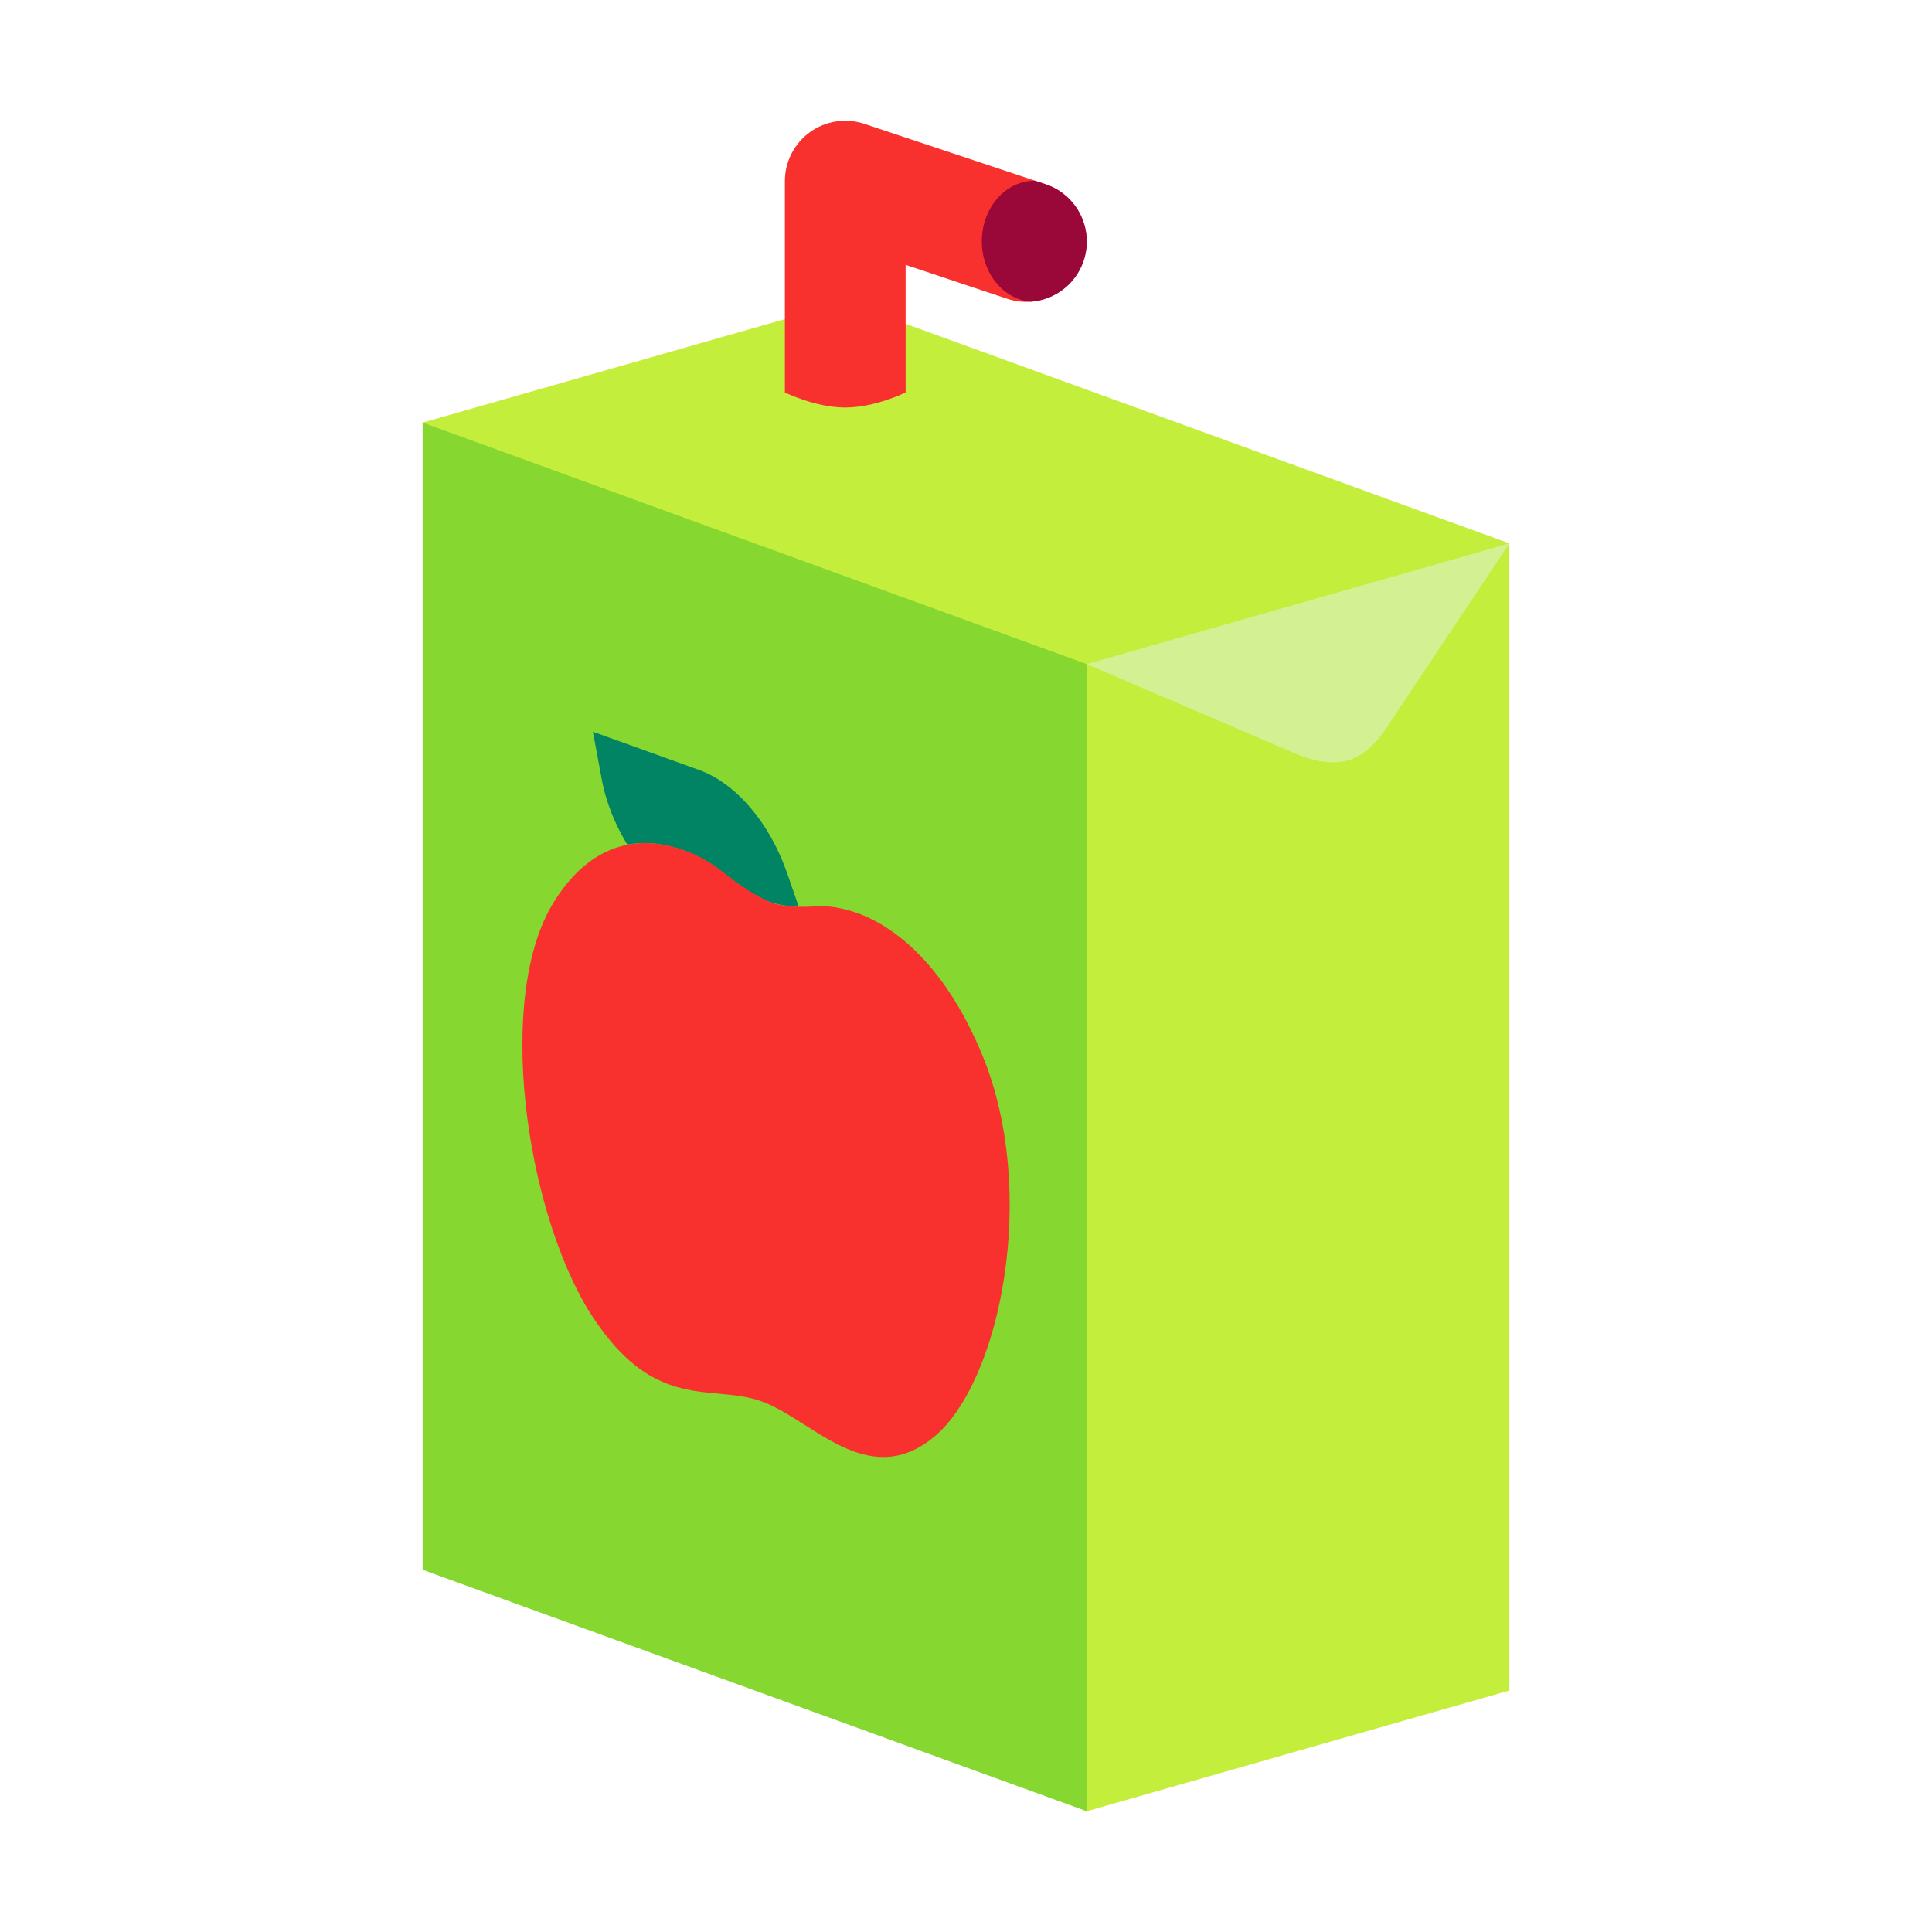
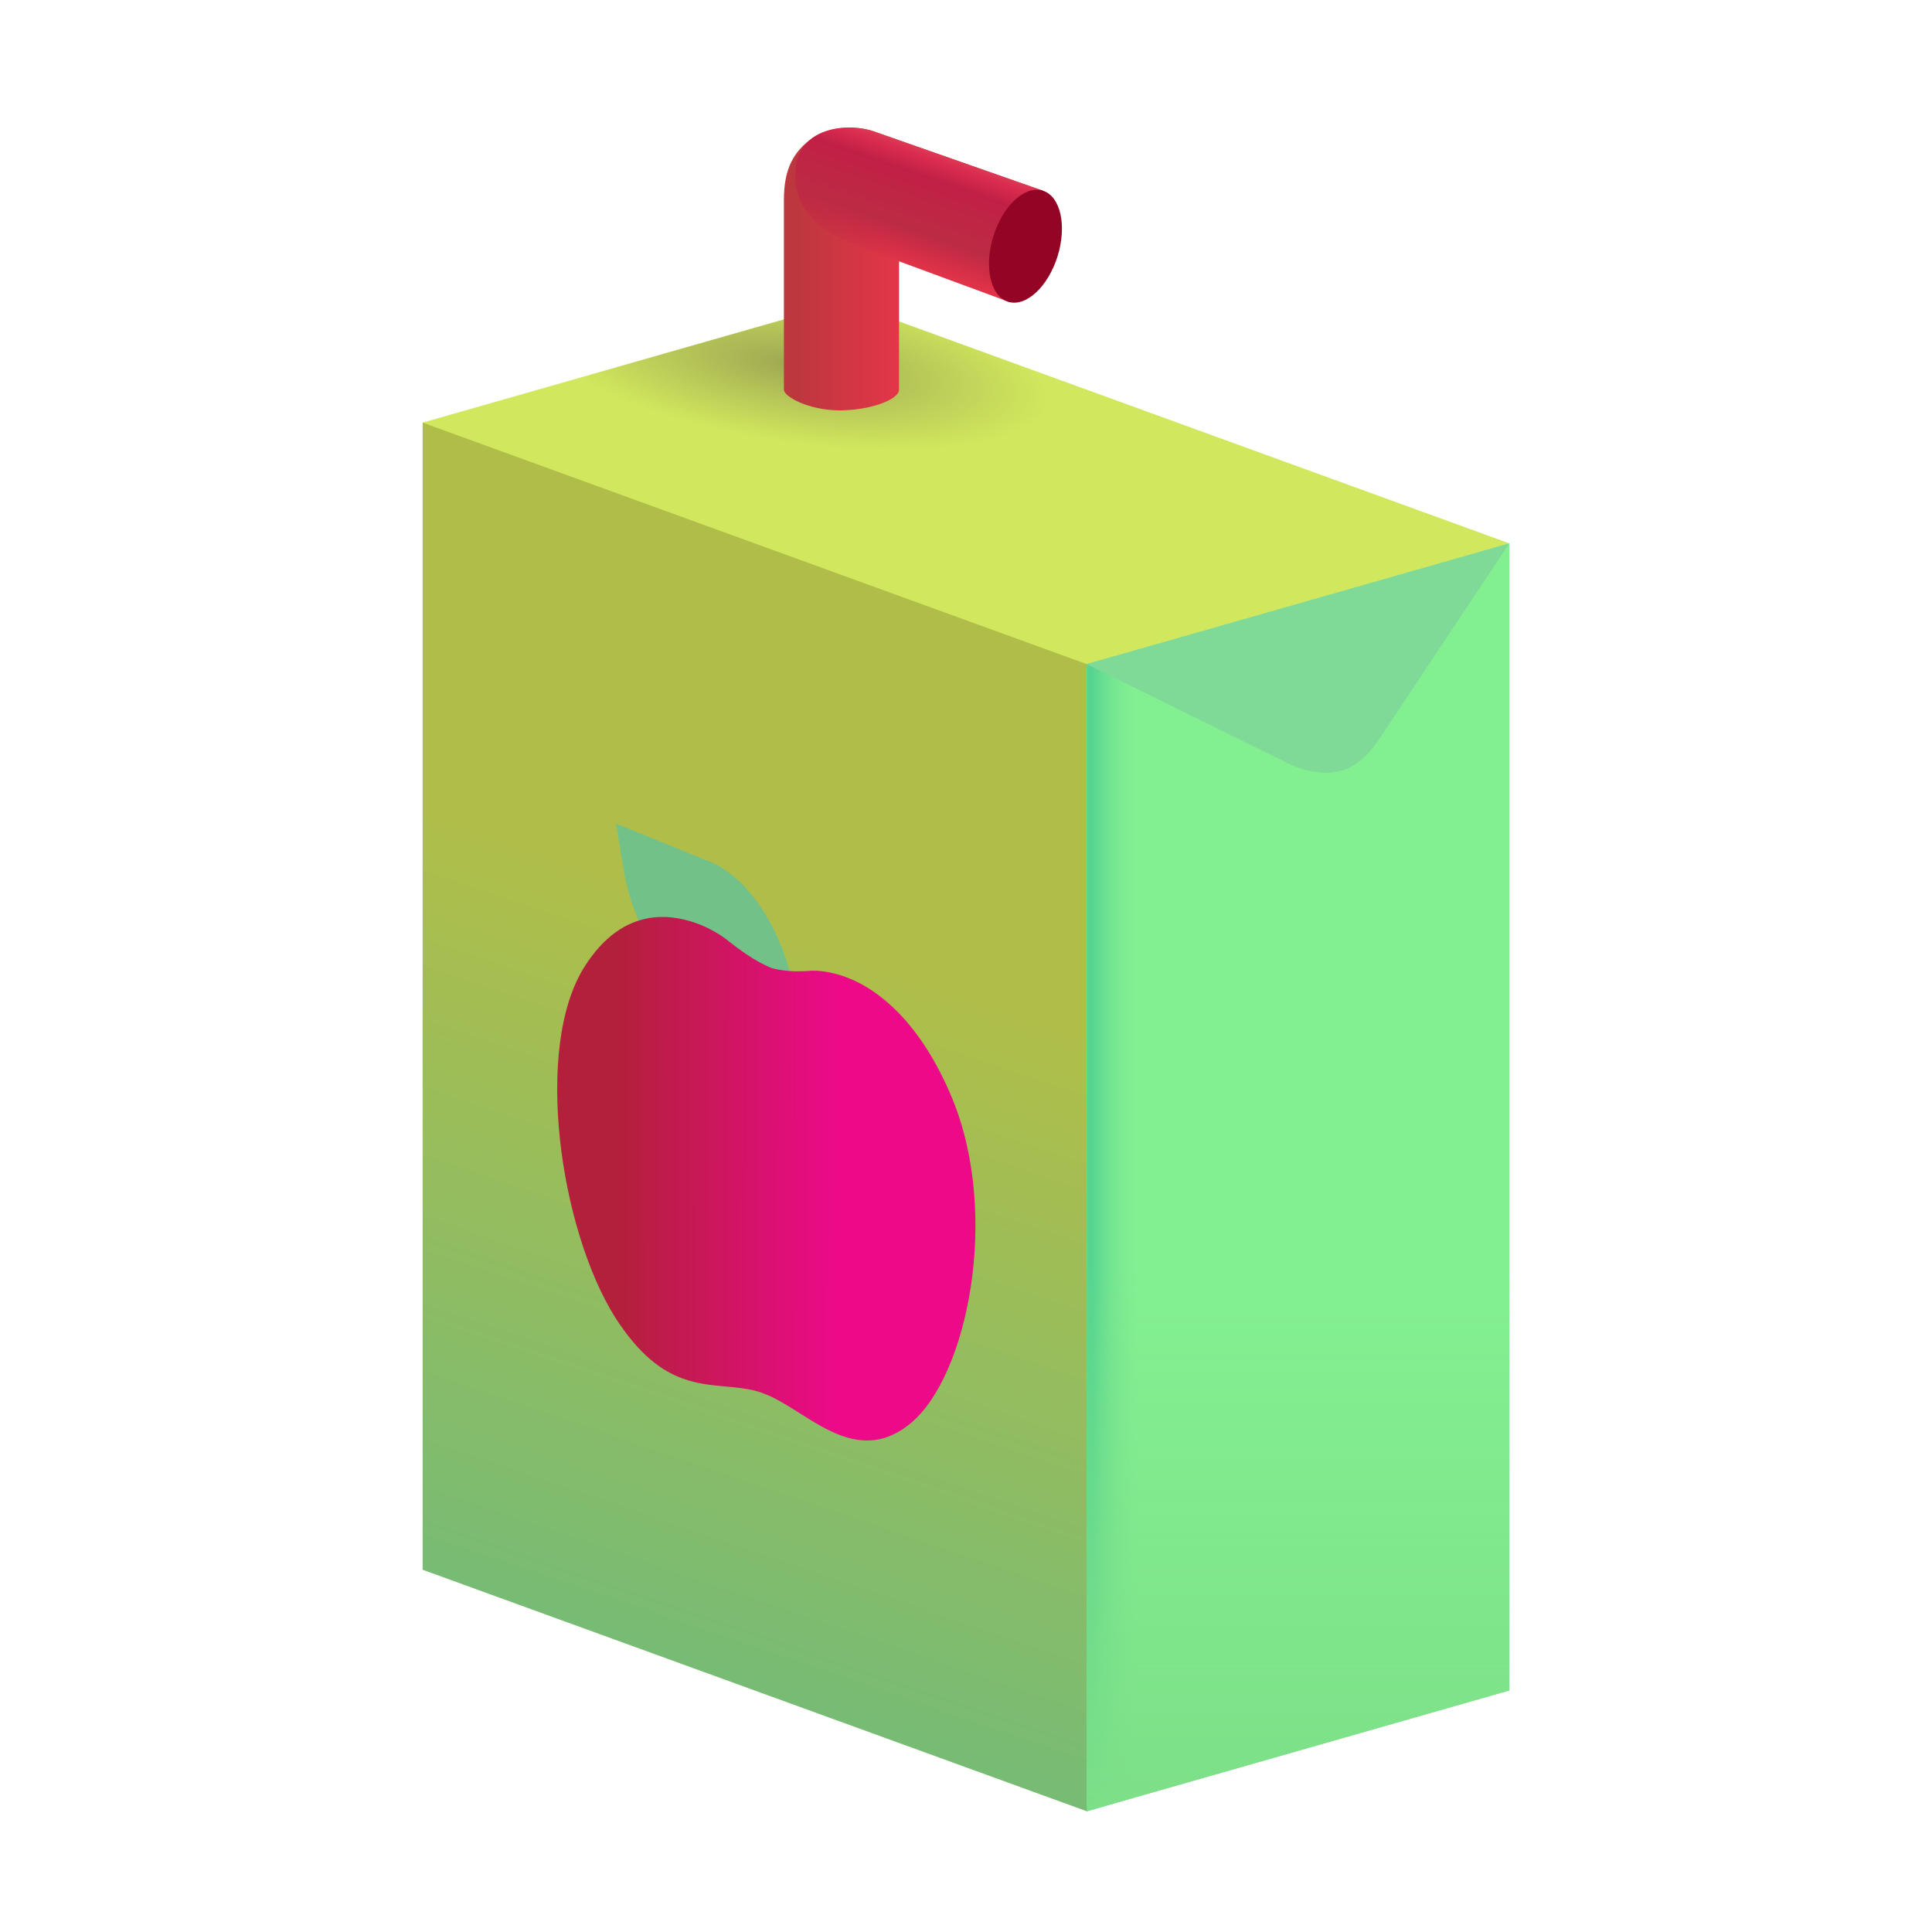
<svg xmlns="http://www.w3.org/2000/svg" width="32" height="32" viewBox="0 0 32 32" fill="none">
-   <path d="M7 26V7H7.265L17.943 10.858L18 11L18.127 11.185V29.797L18 30L7 26Z" fill="#86D72F" />
-   <path d="M7 7L14 5L25 9V28L18 30V11L7 7Z" fill="#C3EF3C" />
-   <path d="M21.5 12.5L18 11L25 9L23 12C22.656 12.54 22.262 12.803 21.5 12.5Z" fill="#D3F093" />
-   <path d="M11.57 12.75C12.19 12.97 12.75 13.63 13.04 14.47L13.23 15.02C12.95 15.01 12.79 14.95 12.75 14.94C12.7 14.92 12.42 14.81 11.97 14.45C11.8 14.31 11.57 14.17 11.31 14.08C11.03 13.98 10.71 13.93 10.39 13.99C10.19 13.66 10.03 13.28 9.96 12.87L9.82 12.12L11.57 12.75Z" fill="#008463" />
-   <path d="M14.316 2.051C14.011 1.95 13.676 2.001 13.415 2.189C13.155 2.377 13 2.679 13 3V6.5C13 6.5 13.5 6.75 14 6.75C14.5 6.75 15 6.5 15 6.5V4.387L16.684 4.949C17.208 5.123 17.774 4.84 17.949 4.316C18.123 3.792 17.84 3.226 17.316 3.051L14.316 2.051Z" fill="#F8312F" />
-   <path d="M16.28 17.5C15.67 16.01 14.84 15.35 14.19 15.12C13.93 15.03 13.7 15 13.54 15.01C13.43 15.02 13.33 15.02 13.24 15.02C12.96 15.01 12.79 14.96 12.75 14.94C12.746 14.938 12.74 14.935 12.731 14.931C12.653 14.896 12.386 14.775 11.98 14.45C11.81 14.31 11.58 14.17 11.32 14.08C11.04 13.98 10.72 13.93 10.4 13.99C9.98 14.07 9.55 14.34 9.18 14.93C8.19 16.5 8.71 20.04 9.77 21.74C10.23 22.46 10.66 22.78 11.08 22.93C11.361 23.034 11.638 23.06 11.904 23.084C12.149 23.107 12.385 23.129 12.61 23.21C12.844 23.293 13.082 23.445 13.329 23.601C13.589 23.767 13.858 23.938 14.14 24.04C14.56 24.19 15 24.19 15.47 23.8C16.57 22.89 17.2 19.76 16.28 17.5Z" fill="#F8312F" />
-   <path d="M17.14 2.993L17.316 3.051C17.84 3.226 18.123 3.792 17.949 4.316C17.817 4.71 17.465 4.968 17.076 4.997C16.621 4.96 16.262 4.526 16.262 3.996C16.262 3.442 16.655 2.993 17.14 2.993C17.14 2.993 17.14 2.993 17.14 2.993Z" fill="#990838" />
+   <path d="M7 26V7H7.265L17.943 10.858L18 11L18.127 11.185V29.797L18 30L7 26Z" fill="url(#paint0_linear_18_32798)" />
+   <path d="M25 28V9H24.446L18.031 10.803L18 11V30L25 28Z" fill="#82F091" />
+   <path d="M25 28V9H24.446L18.031 10.803L18 11V30L25 28Z" fill="url(#paint1_linear_18_32798)" />
+   <path d="M25 28V9H24.446L18.031 10.803L18 11V30L25 28Z" fill="url(#paint2_linear_18_32798)" />
+   <path d="M14 5L7 7L18 11L25 9L14 5Z" fill="#D1E75D" />
+   <path d="M14 5L7 7L18 11L25 9L14 5Z" fill="url(#paint3_radial_18_32798)" />
+   <path d="M11.751 14.27C12.299 14.489 12.794 15.148 13.051 15.987L13.219 16.536C12.971 16.526 12.83 16.466 12.794 16.456C12.75 16.436 12.502 16.326 12.104 15.967C11.954 15.827 11.751 15.687 11.521 15.597C11.273 15.497 10.99 15.447 10.707 15.507C10.53 15.178 10.389 14.799 10.327 14.389L10.203 13.641L11.751 14.27Z" fill="#72C188" />
+   <path d="M13.982 16.173C14.54 16.369 15.252 16.932 15.776 18.203C16.565 20.13 16.025 22.799 15.081 23.576C14.677 23.908 14.299 23.908 13.939 23.78C13.467 23.61 13.038 23.217 12.626 23.072C12.222 22.927 11.776 23.004 11.312 22.834C10.952 22.706 10.583 22.433 10.188 21.819C9.278 20.369 8.832 17.35 9.682 16.011C9.999 15.508 10.368 15.278 10.729 15.21C11.003 15.158 11.278 15.201 11.518 15.286C11.742 15.363 11.939 15.482 12.085 15.602C12.471 15.909 12.711 16.003 12.746 16.02C12.78 16.037 12.926 16.079 13.166 16.088C13.244 16.088 13.329 16.088 13.424 16.079C13.561 16.071 13.759 16.096 13.982 16.173Z" fill="url(#paint4_linear_18_32798)" />
+   <path d="M21.391 12.672L18 11L25 9L22.891 12.172C22.547 12.712 22.152 12.975 21.391 12.672Z" fill="#7FDA97" />
+   <path fill-rule="evenodd" clip-rule="evenodd" d="M13.461 2.281C13.722 2.093 14.156 2.07 14.461 2.172L17.266 3.156L16.711 5L14.891 4.328C14.891 4.328 14.891 6.285 14.891 6.453C14.891 6.621 14.406 6.797 13.906 6.797C13.406 6.797 12.984 6.574 12.984 6.453C12.984 6.332 12.984 3.312 12.984 3.312C12.984 2.797 13.141 2.512 13.461 2.281Z" fill="url(#paint5_linear_18_32798)" />
+   <path fill-rule="evenodd" clip-rule="evenodd" d="M14.461 2.172L17.266 3.156L16.711 5L14.562 4.203C14.015 4.001 13.172 3.75 13.172 2.883C13.172 2.133 13.984 2.023 14.461 2.172Z" fill="url(#paint6_linear_18_32798)" />
+   <ellipse cx="16.985" cy="4.078" rx="0.557" ry="0.964" transform="rotate(17.2726 16.9851 4.0784)" fill="#930425" />
+   <defs>
+     <linearGradient id="paint0_linear_18_32798" x1="19.188" y1="9.312" x2="12.564" y2="28.75" gradientUnits="userSpaceOnUse">
+       <stop offset="0.38" stop-color="#B0BE49" />
+       <stop offset="1" stop-color="#74BB77" />
+     </linearGradient>
+     <linearGradient id="paint1_linear_18_32798" x1="18" y1="18.062" x2="19.438" y2="18.062" gradientUnits="userSpaceOnUse">
+       <stop offset="0.065" stop-color="#57D590" />
+       <stop offset="0.565" stop-color="#7BE393" stop-opacity="0" />
+     </linearGradient>
+     <linearGradient id="paint2_linear_18_32798" x1="21.5" y1="21" x2="21.5" y2="30" gradientUnits="userSpaceOnUse">
+       <stop stop-color="#7EE288" stop-opacity="0" />
+       <stop offset="1" stop-color="#7DDF88" />
+     </linearGradient>
+     <radialGradient id="paint3_radial_18_32798" cx="0" cy="0" r="1" gradientUnits="userSpaceOnUse" gradientTransform="translate(13.1562 6.03125) rotate(98.3256) scale(1.2949 4.22471)">
+       <stop stop-color="#9FA753" />
+       <stop offset="1" stop-color="#A2AB54" stop-opacity="0" />
+     </radialGradient>
+     <linearGradient id="paint4_linear_18_32798" x1="9.229" y1="19.523" x2="16.156" y2="19.53" gradientUnits="userSpaceOnUse">
+       <stop offset="0.147" stop-color="#B3203B" />
+       <stop offset="0.667" stop-color="#EC0A89" />
+     </linearGradient>
+     <linearGradient id="paint5_linear_18_32798" x1="12.984" y1="5.437" x2="14.906" y2="5.437" gradientUnits="userSpaceOnUse">
+       <stop offset="0.089" stop-color="#BC373E" />
+       <stop offset="1" stop-color="#E43648" />
+     </linearGradient>
+     <linearGradient id="paint6_linear_18_32798" x1="15.836" y1="2.508" x2="15.148" y2="4.5" gradientUnits="userSpaceOnUse">
+       <stop stop-color="#DC4B5B" />
+       <stop offset="0.118" stop-color="#DB2C4F" />
+       <stop offset="0.265" stop-color="#C12046" />
+       <stop offset="0.698" stop-color="#BD2B43" />
+       <stop offset="1" stop-color="#C72048" stop-opacity="0" />
+     </linearGradient>
+   </defs>
</svg>
